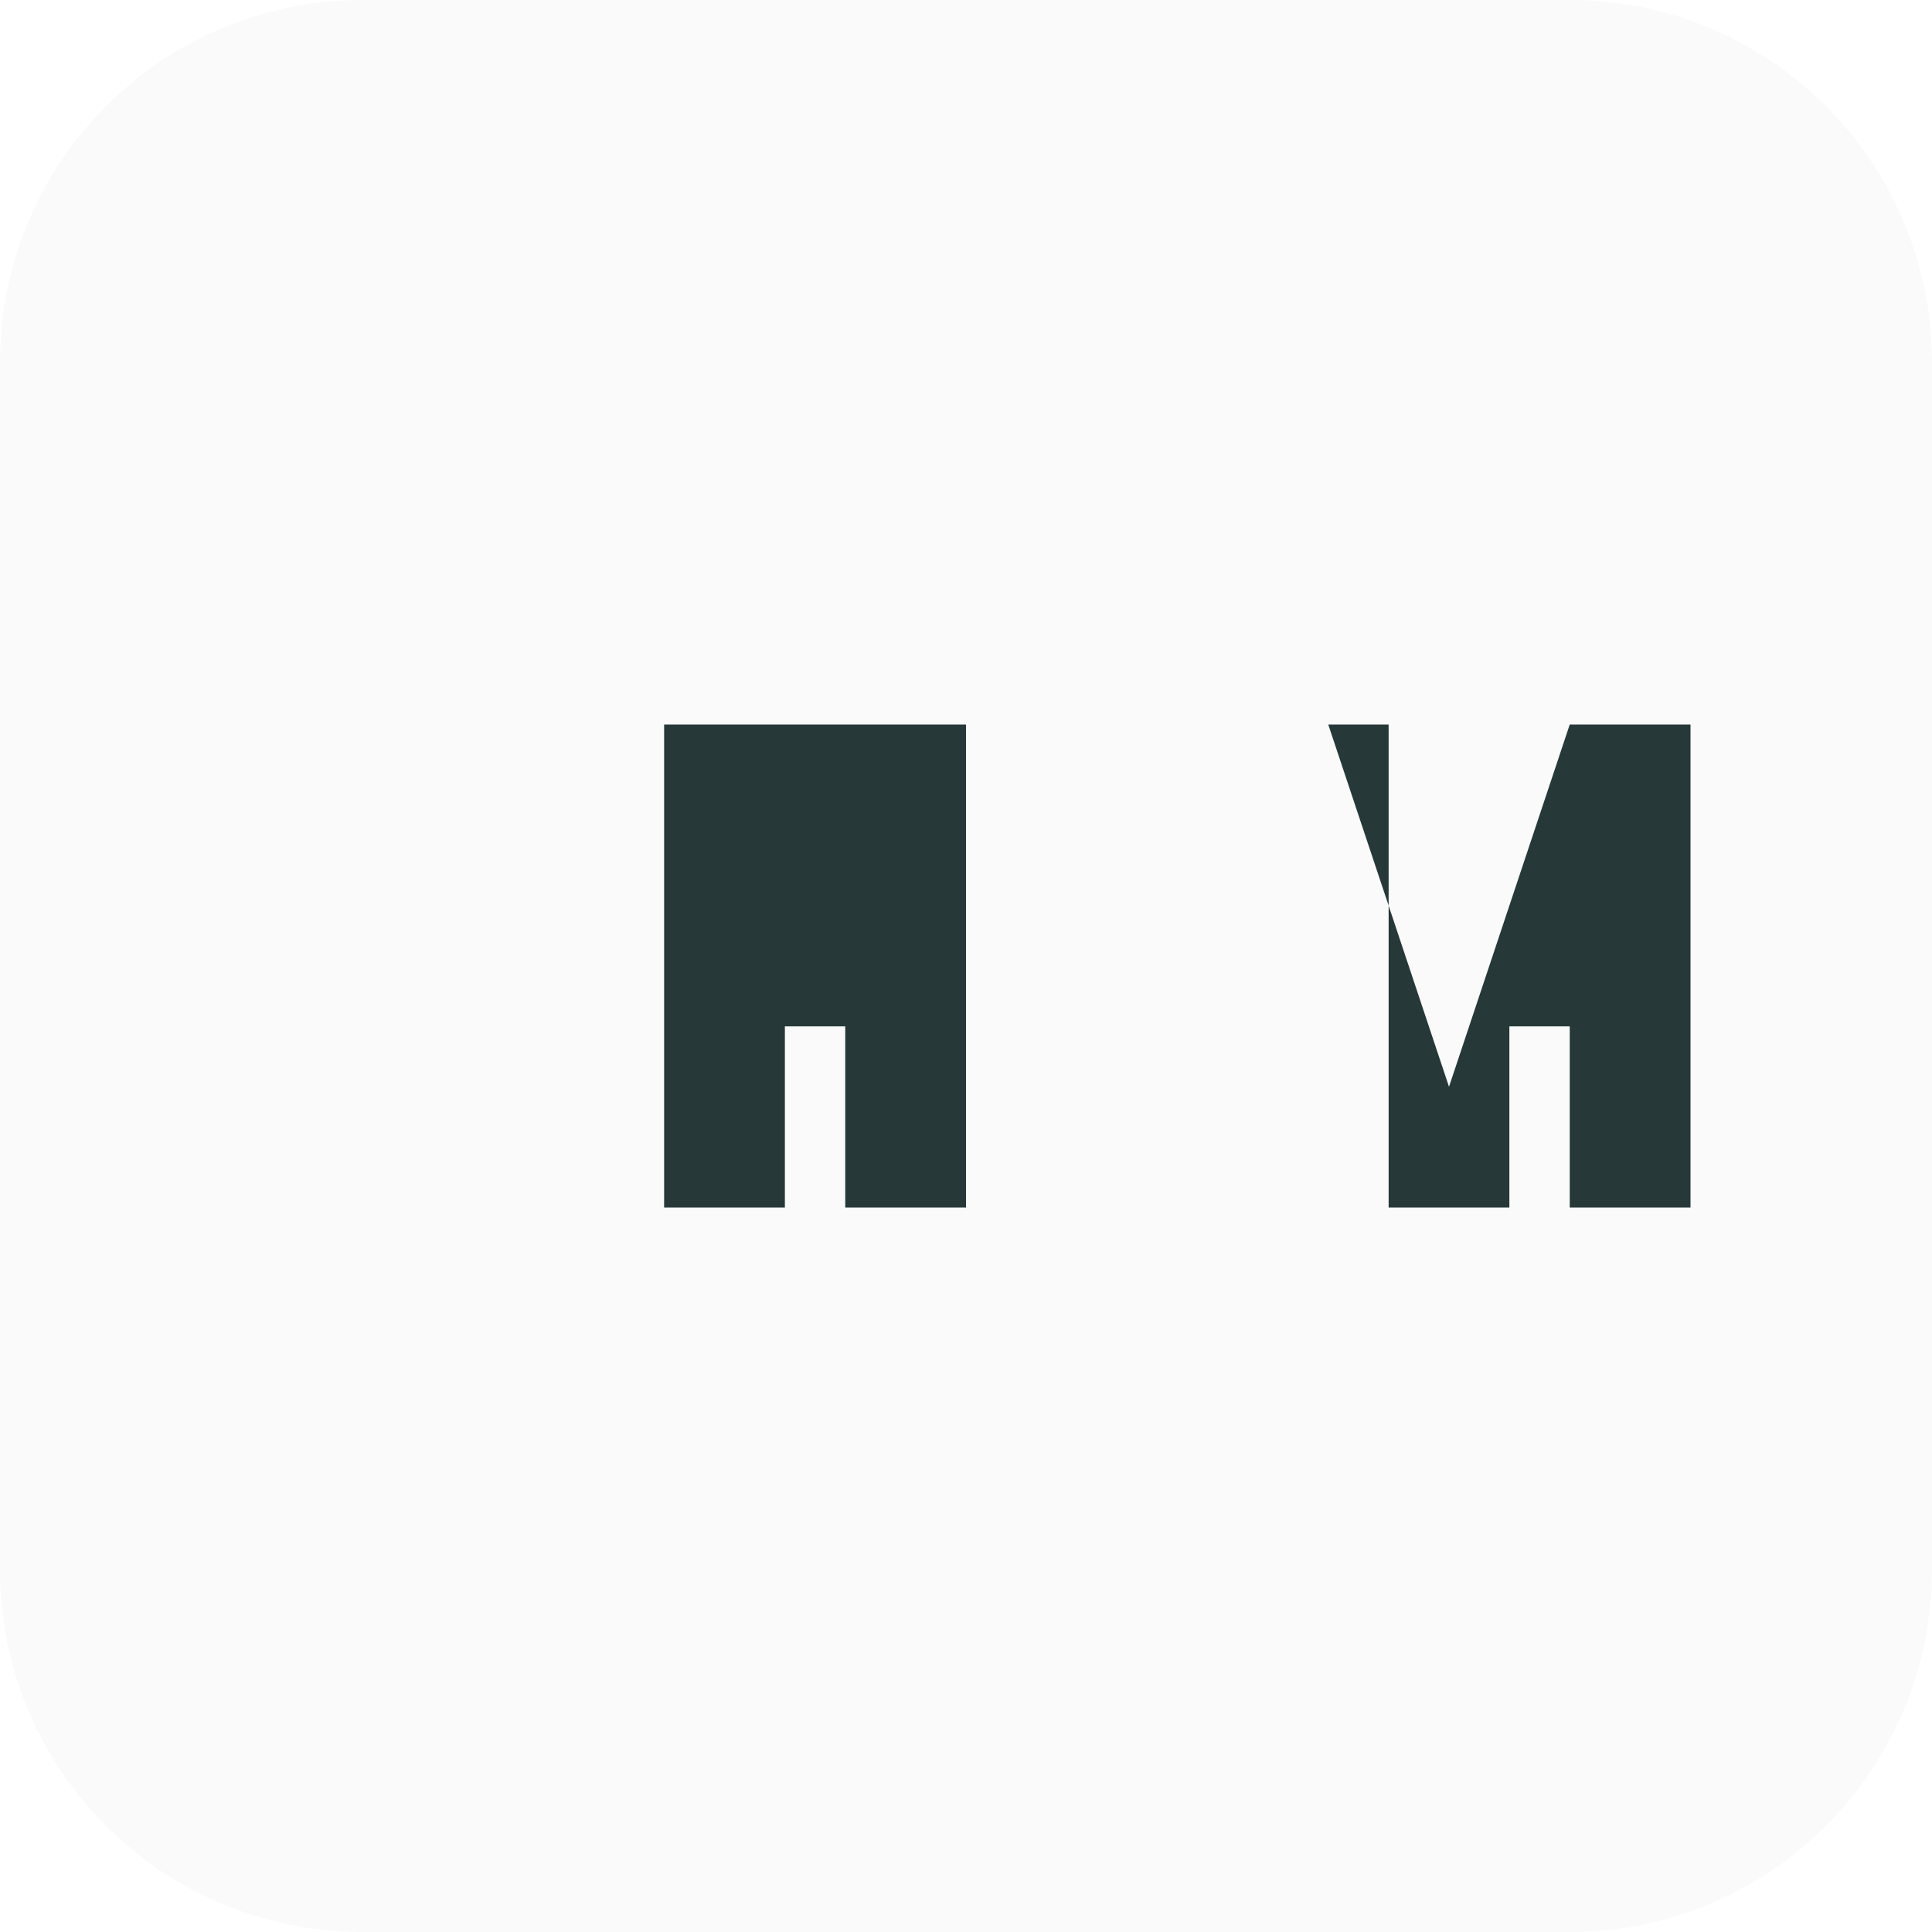
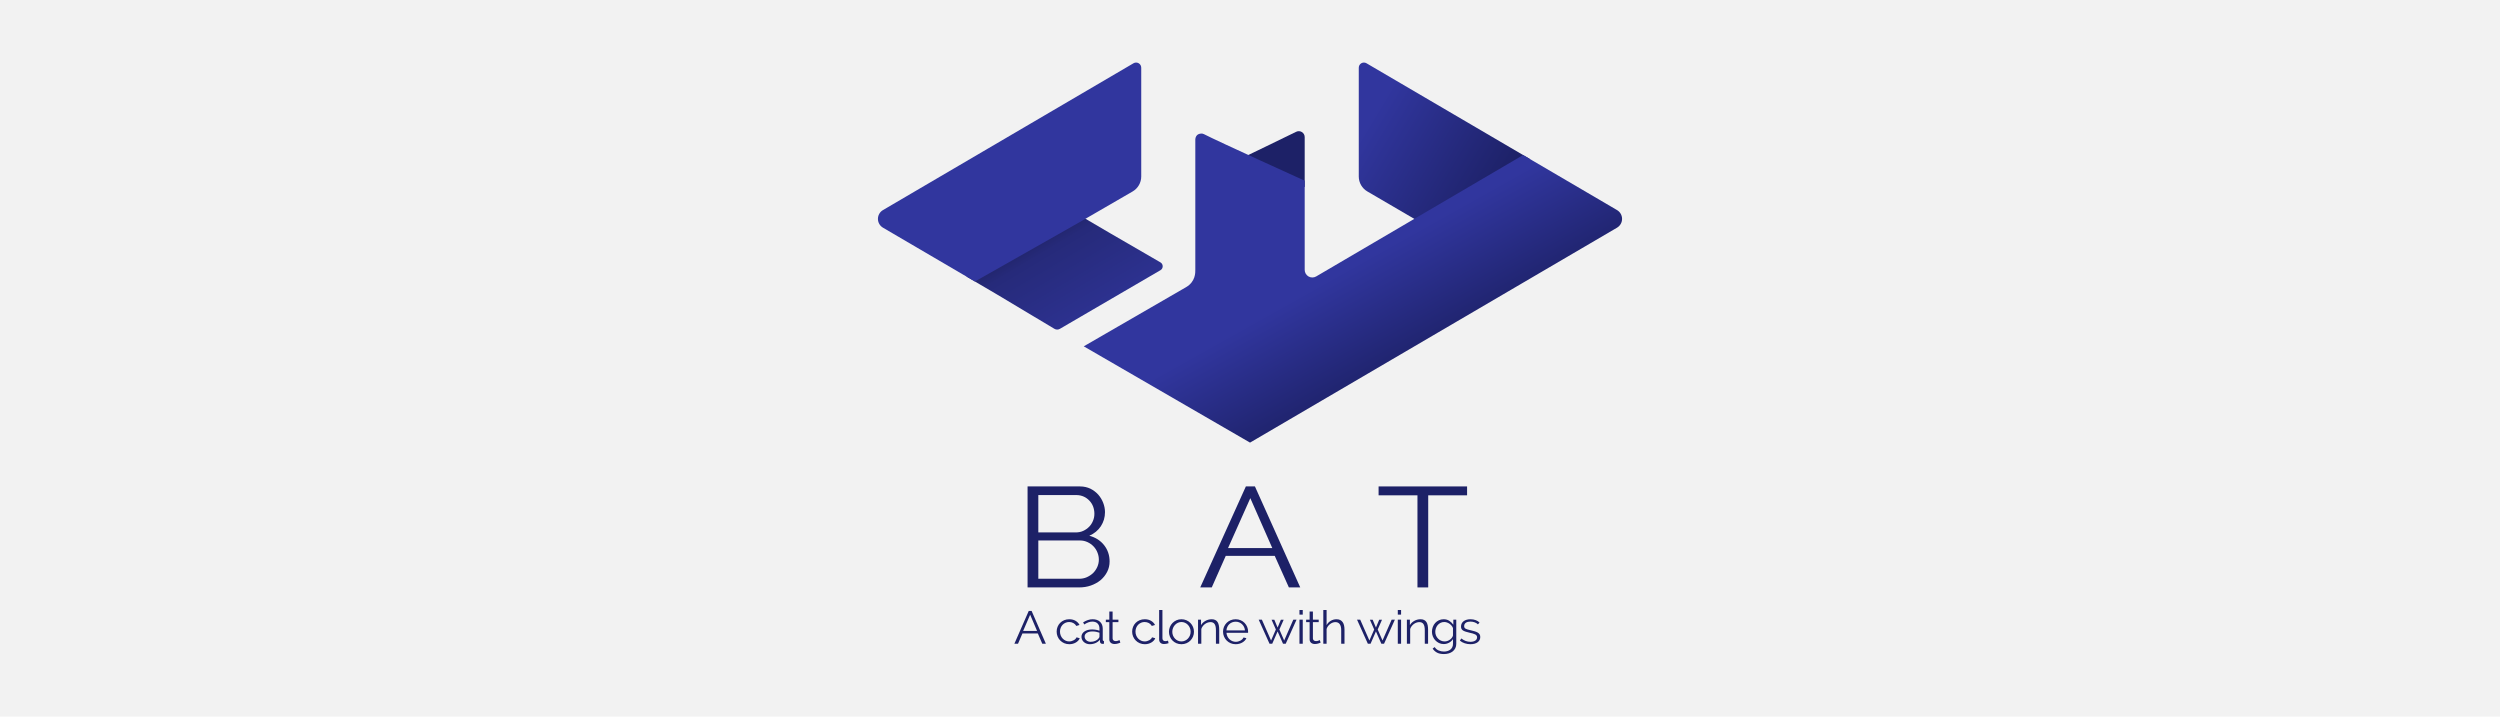
- <svg xmlns="http://www.w3.org/2000/svg" viewBox="0 0 128 128">
-   <rect fill="#fafafa" width="128" height="128" rx="24" />
-   <path fill="#263838" d="M52 48h12v32h-8v-12h-4v12h-8V48zm24 0h12l8 24 8-24h8v32h-8v-12h-4v12h-8V48z" />
+ <svg xmlns="http://www.w3.org/2000/svg" width="1000" height="286.643" viewBox="0 0 1000 286.643" version="1.1" xml:space="preserve" style="clip-rule:evenodd;fill-rule:evenodd;stroke-linejoin:round;stroke-miterlimit:1.414" id="svg1285">
+   <rect style="opacity:0.5;fill:#e5e5e5;fill-opacity:1;fill-rule:evenodd;stroke:none;stroke-width:0.143px;stroke-linecap:butt;stroke-linejoin:miter;stroke-miterlimit:4;stroke-dasharray:none;stroke-dashoffset:0;stroke-opacity:1;marker:none" id="rect1929" width="1000" height="286.643" x="0" y="0" />
+   <g id="g929" transform="translate(0,13.32142)">
+     <g transform="matrix(5.120788,0,0,4.741146,45.48381,-7057.152)" id="g1168">
+       <path d="m 77.792,1533.05 c 0,0.32 -0.064,0.61 -0.192,0.88 -0.128,0.27 -0.3,0.5 -0.516,0.7 -0.216,0.19 -0.468,0.34 -0.756,0.45 -0.288,0.11 -0.596,0.16 -0.924,0.16 h -4.02 v -8.52 h 4.104 c 0.296,0 0.564,0.07 0.804,0.19 0.24,0.13 0.444,0.3 0.612,0.5 0.168,0.21 0.298,0.44 0.39,0.7 0.092,0.26 0.138,0.52 0.138,0.78 0,0.44 -0.108,0.83 -0.324,1.19 -0.216,0.35 -0.516,0.62 -0.9,0.8 0.488,0.14 0.874,0.41 1.158,0.8 0.284,0.39 0.426,0.85 0.426,1.37 z m -0.84,-0.15 c 0,-0.21 -0.036,-0.41 -0.108,-0.6 -0.072,-0.2 -0.174,-0.37 -0.306,-0.52 -0.132,-0.15 -0.288,-0.27 -0.468,-0.36 -0.18,-0.09 -0.374,-0.14 -0.582,-0.14 h -3.264 v 3.23 h 3.18 c 0.216,0 0.418,-0.04 0.606,-0.13 0.188,-0.09 0.352,-0.21 0.492,-0.35 0.14,-0.15 0.25,-0.33 0.33,-0.52 0.08,-0.2 0.12,-0.4 0.12,-0.61 z m -4.728,-5.45 v 3.15 h 2.928 c 0.208,0 0.402,-0.04 0.582,-0.13 0.18,-0.09 0.334,-0.21 0.462,-0.35 0.128,-0.14 0.228,-0.31 0.3,-0.5 0.072,-0.19 0.108,-0.38 0.108,-0.59 0,-0.22 -0.034,-0.42 -0.102,-0.62 -0.068,-0.19 -0.164,-0.35 -0.288,-0.49 -0.124,-0.14 -0.27,-0.26 -0.438,-0.34 -0.168,-0.08 -0.352,-0.13 -0.552,-0.13 z" style="fill:#1d2167;fill-rule:nonzero" id="path1162" />
+       <path d="m 88.436,1526.72 h 0.708 l 3.54,8.52 h -0.888 l -1.104,-2.66 h -3.828 l -1.092,2.66 h -0.9 z m 2.064,5.2 -1.716,-4.21 -1.74,4.21 z" style="fill:#1d2167;fill-rule:nonzero" id="path1164" />
+       <path d="m 105.716,1527.47 h -3.036 v 7.77 h -0.84 v -7.77 h -3.036 v -0.75 h 6.912 z" style="fill:#1d2167;fill-rule:nonzero" id="path1166" />
+     </g>
+     <g transform="translate(1.9578e-5)" id="g6103">
+       <g id="g1172" transform="matrix(0.3137423,0,0,0.3137423,-949.5601,-170.6326)">
+         <path id="path1170" style="fill:url(#_Linear1)" d="m 4399.57,773.907 c 0,0 35.33,20.718 42.25,24.779 13.1,7.683 47.96,27.832 64.24,37.232 1.77,1.027 2.87,2.923 2.87,4.975 0.01,2.053 -1.08,3.952 -2.85,4.986 -27.1,15.803 -110.2,64.254 -128.26,74.788 -2.16,1.254 -4.82,1.237 -6.95,-0.046 -13.57,-8.147 -62.93,-37.791 -75.02,-44.875 -16.93,-9.911 -37.27,-21.84 -37.27,-21.84 z" />
+       </g>
+       <g id="g1176" transform="matrix(0.3137423,0,0,0.3137423,-949.5601,-170.6326)">
+         <path id="path1174" style="fill:#31369e" d="m 4269.48,860.305 c -54.5,-31.918 -88.34,-51.732 -117.18,-68.621 -3.98,-2.335 -6.43,-6.608 -6.44,-11.228 0,-4.619 2.45,-8.893 6.44,-11.229 l 319.41,-187.171 c 2.02,-1.186 4.52,-1.198 6.56,-0.032 2.03,1.166 3.29,3.333 3.29,5.678 0,29.472 0,107.932 0,138.732 0,7.842 -4.16,15.094 -10.94,19.049 -13.32,7.783 -54.43,31.465 -67.73,39.233 0,0 -133.3,75.654 -133.41,75.589 z" />
+       </g>
+       <g id="g1180" transform="matrix(0.3137423,0,0,0.3137423,-949.5601,-170.6326)">
+         <path id="path1178" style="fill:#1d2167" d="m 4604.42,705.593 85.54,34.367 v -63.802 c 0,-2.628 -1.37,-5.066 -3.62,-6.431 -2.24,-1.365 -5.04,-1.459 -7.37,-0.247 -5.93,3.078 -74.55,36.113 -74.55,36.113 z" />
+       </g>
+       <g id="g1184" transform="matrix(0.3137423,0,0,0.3137423,-949.5601,-170.6326)">
+         <path id="path1182" style="fill:url(#_Linear2)" d="m 4976.91,704.019 c 0,0 -8.53,-4.983 -8.56,-5 -79.92,-46.83 -170.16,-99.71 -199.6,-116.963 -2.02,-1.186 -4.52,-1.198 -6.56,-0.032 -2.04,1.166 -3.29,3.333 -3.29,5.678 0,29.472 0,107.932 0,138.732 0,7.842 4.16,15.094 10.93,19.049 13.33,7.783 68.33,39.913 68.33,39.913 z" />
+       </g>
+       <g id="g1188" transform="matrix(0.3137423,0,0,0.3137423,-949.5601,-170.6326)">
+         <path id="path1186" style="fill:url(#_Linear3)" d="m 4968.44,699.073 c 0,0 -235.66,138.235 -263.83,154.762 -3.01,1.764 -6.73,1.783 -9.76,0.05 -3.02,-1.733 -4.89,-4.953 -4.89,-8.44 V 731.796 c 0,0 -111.16,-50.383 -128.47,-59.371 -2.33,-1.212 -4.978,-0.849 -7.37,0.247 -1.959,0.898 -3.62,3.803 -3.62,6.431 v 166.342 c 0,3.487 0.43,15.045 -12.02,22.226 -2.41,1.392 -130.21,75.278 -130.21,75.278 l 211.99,122.751 c 0,0 377.71,-221.201 467.9,-274.016 3.98,-2.335 6.43,-6.608 6.43,-11.228 0,-4.619 -2.45,-8.893 -6.43,-11.229 -24.64,-14.438 -119.72,-70.154 -119.72,-70.154" />
+       </g>
+     </g>
+     <g transform="matrix(0.1862712,0,0,0.2278658,340.4353,-286.3609)" id="g1262">
+       <g transform="matrix(1.28,0,0,1,-97.8353,0)" id="g1192">
+         <path d="m 374.487,2270.67 h 4.788 l 23.94,57.61 h -6.006 l -7.465,-18.01 h -25.887 l -7.385,18.01 h -6.086 z m 13.958,35.14 -11.604,-28.49 -11.767,28.49 z" style="fill:#1d2167;fill-rule:nonzero" id="path1190" />
+       </g>
+       <g transform="matrix(1.28,0,0,1,-97.8353,0)" id="g1196">
+         <path d="m 421.293,2307.02 c 0,-2.97 0.514,-5.78 1.542,-8.44 1.028,-2.65 2.475,-4.96 4.342,-6.94 1.866,-1.97 4.098,-3.52 6.695,-4.66 2.596,-1.14 5.464,-1.7 8.602,-1.7 4.003,0 7.492,0.9 10.468,2.71 2.975,1.82 5.221,4.26 6.735,7.35 l -5.356,1.7 c -1.19,-2.16 -2.853,-3.85 -4.99,-5.07 -2.137,-1.22 -4.504,-1.83 -7.101,-1.83 -2.164,0 -4.179,0.44 -6.046,1.3 -1.866,0.87 -3.489,2.05 -4.869,3.53 -1.379,1.49 -2.461,3.26 -3.246,5.32 -0.784,2.05 -1.176,4.3 -1.176,6.73 0,2.38 0.405,4.63 1.217,6.74 0.811,2.11 1.92,3.94 3.327,5.48 1.407,1.54 3.043,2.76 4.91,3.65 1.866,0.89 3.854,1.34 5.964,1.34 1.353,0 2.692,-0.19 4.017,-0.57 1.326,-0.38 2.556,-0.91 3.692,-1.58 1.137,-0.68 2.11,-1.45 2.922,-2.32 0.811,-0.86 1.379,-1.78 1.704,-2.75 l 5.437,1.62 c -0.595,1.51 -1.461,2.91 -2.597,4.18 -1.136,1.27 -2.475,2.38 -4.017,3.32 -1.541,0.95 -3.246,1.68 -5.112,2.2 -1.867,0.51 -3.801,0.77 -5.802,0.77 -3.084,0 -5.924,-0.59 -8.521,-1.75 -2.597,-1.16 -4.842,-2.76 -6.736,-4.79 -1.893,-2.03 -3.367,-4.36 -4.422,-7.02 -1.055,-2.65 -1.583,-5.49 -1.583,-8.52 z" style="fill:#1d2167;fill-rule:nonzero" id="path1194" />
+       </g>
+       <g transform="matrix(1.28,0,0,1,-97.8353,0)" id="g1200">
+         <path d="m 476.962,2329.1 c -2.001,0 -3.854,-0.34 -5.558,-1.02 -1.705,-0.67 -3.192,-1.61 -4.464,-2.8 -1.271,-1.19 -2.258,-2.58 -2.962,-4.18 -0.703,-1.59 -1.055,-3.31 -1.055,-5.15 0,-1.84 0.433,-3.54 1.299,-5.11 0.865,-1.57 2.083,-2.92 3.652,-4.06 1.568,-1.14 3.435,-2.02 5.599,-2.64 2.164,-0.62 4.544,-0.93 7.141,-0.93 2.164,0 4.355,0.19 6.573,0.57 2.218,0.38 4.193,0.92 5.924,1.62 v -3.81 c 0,-3.74 -1.055,-6.7 -3.165,-8.89 -2.11,-2.19 -5.031,-3.29 -8.764,-3.29 -2.164,0 -4.382,0.44 -6.654,1.3 -2.272,0.87 -4.572,2.11 -6.898,3.74 l -1.948,-3.66 c 5.465,-3.67 10.766,-5.51 15.906,-5.51 5.302,0 9.467,1.48 12.497,4.46 3.03,2.97 4.544,7.09 4.544,12.33 v 19.07 c 0,1.52 0.677,2.28 2.029,2.28 v 4.86 c -0.919,0.17 -1.623,0.25 -2.11,0.25 -1.406,0 -2.502,-0.35 -3.286,-1.06 -0.785,-0.7 -1.204,-1.67 -1.258,-2.92 l -0.162,-3.33 c -1.948,2.55 -4.396,4.5 -7.345,5.85 -2.948,1.35 -6.126,2.03 -9.535,2.03 z m 1.299,-4.22 c 2.867,0 5.504,-0.54 7.912,-1.63 2.407,-1.08 4.233,-2.51 5.478,-4.3 0.486,-0.48 0.852,-1.01 1.095,-1.58 0.244,-0.57 0.365,-1.09 0.365,-1.58 v -6.9 c -1.839,-0.7 -3.746,-1.24 -5.721,-1.62 -1.975,-0.38 -3.99,-0.57 -6.046,-0.57 -3.895,0 -7.06,0.81 -9.494,2.43 -2.435,1.63 -3.652,3.76 -3.652,6.41 0,1.3 0.257,2.52 0.771,3.66 0.514,1.13 1.217,2.12 2.11,2.96 0.893,0.84 1.961,1.5 3.205,1.99 1.245,0.48 2.57,0.73 3.977,0.73 z" style="fill:#1d2167;fill-rule:nonzero" id="path1198" />
+       </g>
+       <g transform="matrix(1.28,0,0,1,-97.8353,0)" id="g1204">
+         <path d="m 528.158,2326.26 c -0.325,0.16 -0.798,0.38 -1.42,0.65 -0.622,0.27 -1.339,0.54 -2.151,0.81 -0.811,0.27 -1.731,0.51 -2.759,0.73 -1.028,0.21 -2.11,0.32 -3.246,0.32 -1.19,0 -2.326,-0.16 -3.408,-0.49 -1.082,-0.32 -2.029,-0.82 -2.84,-1.5 -0.812,-0.67 -1.461,-1.52 -1.948,-2.55 -0.487,-1.03 -0.73,-2.22 -0.73,-3.57 v -30.27 h -5.843 v -4.38 h 5.843 v -14.29 h 5.518 v 14.29 h 9.738 v 4.38 h -9.738 v 28.73 c 0.108,1.56 0.663,2.71 1.664,3.44 1,0.73 2.15,1.1 3.448,1.1 1.569,0 2.949,-0.26 4.139,-0.77 1.19,-0.52 1.948,-0.88 2.272,-1.1 z" style="fill:#1d2167;fill-rule:nonzero" id="path1202" />
+       </g>
+       <g transform="matrix(1.28,0,0,1,-97.8353,0)" id="g1208">
+         <path d="m 547.959,2307.02 c 0,-2.97 0.514,-5.78 1.542,-8.44 1.027,-2.65 2.475,-4.96 4.341,-6.94 1.866,-1.97 4.098,-3.52 6.695,-4.66 2.597,-1.14 5.464,-1.7 8.602,-1.7 4.003,0 7.493,0.9 10.468,2.71 2.976,1.82 5.221,4.26 6.736,7.35 l -5.356,1.7 c -1.19,-2.16 -2.854,-3.85 -4.991,-5.07 -2.137,-1.22 -4.504,-1.83 -7.101,-1.83 -2.164,0 -4.179,0.44 -6.045,1.3 -1.867,0.87 -3.49,2.05 -4.869,3.53 -1.38,1.49 -2.462,3.26 -3.246,5.32 -0.785,2.05 -1.177,4.3 -1.177,6.73 0,2.38 0.406,4.63 1.217,6.74 0.812,2.11 1.921,3.94 3.327,5.48 1.407,1.54 3.044,2.76 4.91,3.65 1.866,0.89 3.855,1.34 5.965,1.34 1.352,0 2.691,-0.19 4.016,-0.57 1.326,-0.38 2.557,-0.91 3.693,-1.58 1.136,-0.68 2.11,-1.45 2.921,-2.32 0.812,-0.86 1.38,-1.78 1.704,-2.75 l 5.437,1.62 c -0.595,1.51 -1.46,2.91 -2.596,4.18 -1.136,1.27 -2.475,2.38 -4.017,3.32 -1.542,0.95 -3.246,1.68 -5.113,2.2 -1.866,0.51 -3.8,0.77 -5.802,0.77 -3.084,0 -5.924,-0.59 -8.521,-1.75 -2.597,-1.16 -4.842,-2.76 -6.735,-4.79 -1.894,-2.03 -3.368,-4.36 -4.423,-7.02 -1.055,-2.65 -1.582,-5.49 -1.582,-8.52 z" style="fill:#1d2167;fill-rule:nonzero" id="path1206" />
+       </g>
+       <g transform="matrix(1.28,0,0,1,-97.8353,0)" id="g1212">
+         <path d="m 593.24,2269.05 h 5.519 v 49.66 c 0,1.57 0.432,2.8 1.298,3.69 0.866,0.89 2.083,1.34 3.652,1.34 0.595,0 1.298,-0.08 2.11,-0.24 0.811,-0.16 1.569,-0.38 2.272,-0.65 l 0.974,4.46 c -1.028,0.43 -2.286,0.79 -3.774,1.06 -1.487,0.27 -2.772,0.4 -3.854,0.4 -2.543,0 -4.545,-0.72 -6.005,-2.15 -1.461,-1.43 -2.192,-3.45 -2.192,-6.04 z" style="fill:#1d2167;fill-rule:nonzero" id="path1210" />
+       </g>
+       <g transform="matrix(1.28,0,0,1,-97.8353,0)" id="g1216">
+         <path d="m 630.651,2329.1 c -3.084,0 -5.897,-0.59 -8.44,-1.75 -2.543,-1.16 -4.747,-2.74 -6.614,-4.75 -1.866,-2 -3.313,-4.32 -4.341,-6.97 -1.028,-2.66 -1.542,-5.44 -1.542,-8.36 0,-2.98 0.527,-5.79 1.582,-8.44 1.055,-2.65 2.516,-4.98 4.383,-6.98 1.866,-2 4.071,-3.6 6.613,-4.79 2.543,-1.19 5.329,-1.78 8.359,-1.78 3.029,0 5.829,0.59 8.399,1.78 2.57,1.19 4.788,2.79 6.654,4.79 1.867,2 3.327,4.33 4.382,6.98 1.055,2.65 1.583,5.46 1.583,8.44 0,2.92 -0.514,5.7 -1.542,8.36 -1.028,2.65 -2.475,4.97 -4.342,6.97 -1.866,2.01 -4.084,3.59 -6.654,4.75 -2.57,1.16 -5.397,1.75 -8.48,1.75 z m -15.338,-21.75 c 0,2.38 0.406,4.58 1.218,6.61 0.811,2.03 1.907,3.82 3.286,5.36 1.38,1.54 3.003,2.74 4.869,3.61 1.867,0.86 3.855,1.3 5.965,1.3 2.11,0 4.098,-0.45 5.964,-1.34 1.867,-0.89 3.503,-2.11 4.91,-3.65 1.406,-1.54 2.516,-3.34 3.327,-5.4 0.812,-2.06 1.217,-4.27 1.217,-6.65 0,-2.33 -0.405,-4.53 -1.217,-6.62 -0.811,-2.08 -1.921,-3.89 -3.327,-5.43 -1.407,-1.55 -3.043,-2.76 -4.91,-3.66 -1.866,-0.89 -3.854,-1.34 -5.964,-1.34 -2.11,0 -4.085,0.45 -5.924,1.34 -1.84,0.9 -3.463,2.13 -4.869,3.7 -1.407,1.56 -2.516,3.39 -3.327,5.47 -0.812,2.09 -1.218,4.32 -1.218,6.7 z" style="fill:#1d2167;fill-rule:nonzero" id="path1214" />
+       </g>
+       <g transform="matrix(1.28,0,0,1,-97.8353,0)" id="g1220">
+         <path d="m 694.029,2328.28 h -5.518 v -23.61 c 0,-5.03 -0.744,-8.68 -2.232,-10.95 -1.488,-2.28 -3.773,-3.41 -6.857,-3.41 -1.623,0 -3.246,0.29 -4.869,0.89 -1.623,0.59 -3.124,1.43 -4.504,2.52 -1.379,1.08 -2.61,2.36 -3.692,3.85 -1.082,1.49 -1.867,3.1 -2.354,4.83 v 25.88 h -5.518 v -42.27 h 5.032 v 9.57 c 1.731,-3.08 4.206,-5.57 7.425,-7.46 3.219,-1.9 6.722,-2.84 10.509,-2.84 2.326,0 4.301,0.43 5.924,1.29 1.623,0.87 2.921,2.09 3.895,3.65 0.974,1.57 1.677,3.5 2.11,5.77 0.433,2.27 0.649,4.79 0.649,7.54 z" style="fill:#1d2167;fill-rule:nonzero" id="path1218" />
+       </g>
+       <g transform="matrix(1.28,0,0,1,-97.8353,0)" id="g1224">
+         <path d="m 721.62,2329.1 c -3.084,0 -5.91,-0.59 -8.48,-1.75 -2.57,-1.16 -4.801,-2.76 -6.695,-4.79 -1.893,-2.03 -3.368,-4.36 -4.423,-7.02 -1.055,-2.65 -1.582,-5.49 -1.582,-8.52 0,-2.97 0.527,-5.77 1.582,-8.4 1.055,-2.62 2.516,-4.92 4.382,-6.89 1.867,-1.98 4.099,-3.55 6.695,-4.71 2.597,-1.16 5.41,-1.74 8.44,-1.74 3.084,0 5.91,0.58 8.48,1.74 2.57,1.16 4.775,2.74 6.614,4.75 1.839,2 3.273,4.3 4.301,6.89 1.028,2.6 1.542,5.36 1.542,8.28 0,0.44 0,0.87 0,1.3 0,0.43 -0.027,0.73 -0.081,0.89 h -36.193 c 0.162,2.28 0.689,4.37 1.582,6.29 0.893,1.92 2.042,3.59 3.449,4.99 1.407,1.41 3.016,2.5 4.828,3.29 1.813,0.78 3.747,1.18 5.803,1.18 1.352,0 2.705,-0.19 4.057,-0.57 1.353,-0.38 2.597,-0.89 3.733,-1.54 1.136,-0.65 2.164,-1.45 3.084,-2.4 0.919,-0.94 1.623,-1.99 2.11,-3.12 l 4.787,1.3 c -0.649,1.57 -1.568,2.99 -2.759,4.26 -1.19,1.27 -2.569,2.38 -4.138,3.32 -1.569,0.95 -3.3,1.68 -5.194,2.2 -1.893,0.51 -3.868,0.77 -5.924,0.77 z m 15.581,-24.19 c -0.162,-2.27 -0.69,-4.34 -1.582,-6.21 -0.893,-1.86 -2.029,-3.47 -3.409,-4.82 -1.379,-1.35 -2.975,-2.41 -4.788,-3.17 -1.812,-0.76 -3.746,-1.13 -5.802,-1.13 -2.056,0 -4.003,0.37 -5.843,1.13 -1.839,0.76 -3.449,1.82 -4.828,3.17 -1.38,1.35 -2.489,2.97 -3.327,4.87 -0.839,1.89 -1.339,3.95 -1.502,6.16 z" style="fill:#1d2167;fill-rule:nonzero" id="path1222" />
+       </g>
+       <g transform="matrix(1.28,0,0,1,-97.8353,0)" id="g1228">
+         <path d="m 818.344,2286.01 h 5.437 l -18.178,42.27 h -4.544 l -9.089,-21.58 -9.008,21.58 h -4.544 l -18.178,-42.27 h 5.356 l 15.418,36.59 8.034,-19.31 -7.222,-17.2 h 4.626 l 5.518,13.79 5.518,-13.79 h 4.707 l -7.223,17.2 8.034,19.31 z" style="fill:#1d2167;fill-rule:nonzero" id="path1226" />
+       </g>
+       <g transform="matrix(1.28,0,0,1,-97.8353,0)" id="g1232">
+         <path d="m 828.65,2328.28 v -42.27 h 5.518 v 42.27 z m 0,-51.12 v -8.11 h 5.518 v 8.11 z" style="fill:#1d2167;fill-rule:nonzero" id="path1230" />
+       </g>
+       <g transform="matrix(1.28,0,0,1,-97.8353,0)" id="g1236">
+         <path d="m 864.193,2326.26 c -0.324,0.16 -0.798,0.38 -1.42,0.65 -0.622,0.27 -1.339,0.54 -2.15,0.81 -0.812,0.27 -1.731,0.51 -2.759,0.73 -1.028,0.21 -2.11,0.32 -3.246,0.32 -1.19,0 -2.327,-0.16 -3.409,-0.49 -1.082,-0.32 -2.028,-0.82 -2.84,-1.5 -0.811,-0.67 -1.461,-1.52 -1.947,-2.55 -0.487,-1.03 -0.731,-2.22 -0.731,-3.57 v -30.27 h -5.843 v -4.38 h 5.843 v -14.29 h 5.518 v 14.29 h 9.738 v 4.38 h -9.738 v 28.73 c 0.109,1.56 0.663,2.71 1.664,3.44 1.001,0.73 2.15,1.1 3.449,1.1 1.569,0 2.948,-0.26 4.139,-0.77 1.19,-0.52 1.947,-0.88 2.272,-1.1 z" style="fill:#1d2167;fill-rule:nonzero" id="path1234" />
+       </g>
+       <g transform="matrix(1.28,0,0,1,-97.8353,0)" id="g1240">
+         <path d="m 904.201,2328.28 h -5.519 v -23.61 c 0,-4.81 -0.825,-8.41 -2.475,-10.79 -1.65,-2.38 -4.071,-3.57 -7.263,-3.57 -1.569,0 -3.124,0.31 -4.666,0.93 -1.542,0.62 -2.989,1.47 -4.341,2.56 -1.353,1.08 -2.53,2.35 -3.53,3.81 -1.001,1.46 -1.745,3.06 -2.232,4.79 v 25.88 h -5.518 v -59.23 h 5.518 v 26.53 c 1.677,-3.19 4.003,-5.71 6.979,-7.55 2.975,-1.83 6.194,-2.75 9.657,-2.75 2.434,0 4.49,0.44 6.167,1.33 1.677,0.9 3.057,2.14 4.139,3.74 1.082,1.59 1.866,3.51 2.353,5.76 0.487,2.24 0.731,4.72 0.731,7.42 z" style="fill:#1d2167;fill-rule:nonzero" id="path1238" />
+       </g>
+       <g transform="matrix(1.28,0,0,1,-97.8353,0)" id="g1244">
+         <path d="m 983.314,2286.01 h 5.437 l -18.177,42.27 h -4.545 l -9.088,-21.58 -9.008,21.58 h -4.545 l -18.177,-42.27 h 5.356 l 15.418,36.59 8.034,-19.31 -7.222,-17.2 h 4.625 l 5.519,13.79 5.518,-13.79 h 4.707 l -7.223,17.2 8.034,19.31 z" style="fill:#1d2167;fill-rule:nonzero" id="path1242" />
+       </g>
+       <g transform="matrix(1.28,0,0,1,-97.8353,0)" id="g1248">
+         <path d="m 993.62,2328.28 v -42.27 h 5.519 v 42.27 z m 0,-51.12 v -8.11 h 5.519 v 8.11 z" style="fill:#1d2167;fill-rule:nonzero" id="path1246" />
+       </g>
+       <g transform="matrix(1.28,0,0,1,-97.8353,0)" id="g1252">
+         <path d="m 1044.42,2328.28 h -5.52 v -23.61 c 0,-5.03 -0.74,-8.68 -2.23,-10.95 -1.49,-2.28 -3.77,-3.41 -6.86,-3.41 -1.62,0 -3.24,0.29 -4.87,0.89 -1.62,0.59 -3.12,1.43 -4.5,2.52 -1.38,1.08 -2.61,2.36 -3.69,3.85 -1.08,1.49 -1.87,3.1 -2.36,4.83 v 25.88 h -5.51 v -42.27 h 5.03 v 9.57 c 1.73,-3.08 4.2,-5.57 7.42,-7.46 3.22,-1.9 6.73,-2.84 10.51,-2.84 2.33,0 4.3,0.43 5.93,1.29 1.62,0.87 2.92,2.09 3.89,3.65 0.97,1.57 1.68,3.5 2.11,5.77 0.43,2.27 0.65,4.79 0.65,7.54 z" style="fill:#1d2167;fill-rule:nonzero" id="path1250" />
+       </g>
+       <g transform="matrix(1.28,0,0,1,-97.8353,0)" id="g1256">
+         <path d="m 1070.71,2328.85 c -2.92,0 -5.58,-0.61 -7.99,-1.82 -2.41,-1.22 -4.49,-2.83 -6.25,-4.83 -1.76,-2 -3.12,-4.3 -4.1,-6.9 -0.97,-2.6 -1.46,-5.27 -1.46,-8.03 0,-2.92 0.48,-5.72 1.42,-8.4 0.95,-2.68 2.29,-5.02 4.02,-7.02 1.73,-2 3.8,-3.6 6.21,-4.79 2.4,-1.19 5.07,-1.78 7.99,-1.78 3.63,0 6.76,0.9 9.41,2.71 2.66,1.82 4.93,4.1 6.82,6.86 v -8.84 h 4.95 v 42.44 c 0,2.92 -0.55,5.5 -1.66,7.75 -1.11,2.24 -2.6,4.12 -4.47,5.64 -1.86,1.51 -4.05,2.65 -6.57,3.4 -2.51,0.76 -5.18,1.14 -7.99,1.14 -4.87,0 -8.79,-0.86 -11.77,-2.6 -2.97,-1.73 -5.38,-4.05 -7.22,-6.97 l 3.41,-2.68 c 1.67,2.7 3.89,4.69 6.65,5.96 2.76,1.27 5.74,1.91 8.93,1.91 2.05,0 4,-0.28 5.84,-0.85 1.84,-0.57 3.45,-1.41 4.83,-2.52 1.38,-1.11 2.47,-2.51 3.29,-4.22 0.81,-1.7 1.21,-3.69 1.21,-5.96 v -8.36 c -1.62,2.7 -3.84,4.84 -6.65,6.41 -2.81,1.57 -5.76,2.35 -8.85,2.35 z m 1.55,-4.62 c 1.62,0 3.21,-0.3 4.78,-0.89 1.57,-0.6 2.99,-1.4 4.26,-2.4 1.28,-1 2.34,-2.12 3.21,-3.37 0.86,-1.24 1.43,-2.51 1.7,-3.81 v -13.07 c -0.59,-1.51 -1.4,-2.92 -2.43,-4.22 -1.03,-1.29 -2.19,-2.4 -3.49,-3.32 -1.3,-0.92 -2.69,-1.65 -4.18,-2.19 -1.49,-0.55 -2.99,-0.82 -4.5,-0.82 -2.39,0 -4.51,0.5 -6.37,1.5 -1.87,1.01 -3.45,2.32 -4.75,3.94 -1.3,1.62 -2.29,3.46 -2.96,5.52 -0.68,2.06 -1.02,4.14 -1.02,6.25 0,2.27 0.41,4.43 1.22,6.49 0.81,2.06 1.93,3.86 3.37,5.4 1.43,1.54 3.09,2.76 4.99,3.65 1.89,0.89 3.95,1.34 6.17,1.34 z" style="fill:#1d2167;fill-rule:nonzero" id="path1254" />
+       </g>
+       <g transform="matrix(1.28,0,0,1,-97.8353,0)" id="g1260">
+         <path d="m 1115.51,2329.1 c -3.3,0 -6.52,-0.55 -9.66,-1.63 -3.14,-1.08 -5.84,-2.65 -8.11,-4.7 l 2.51,-3.74 c 2.38,1.95 4.8,3.41 7.27,4.39 2.46,0.97 5.09,1.46 7.91,1.46 3.41,0 6.12,-0.69 8.15,-2.07 2.03,-1.38 3.05,-3.34 3.05,-5.89 0,-1.19 -0.27,-2.17 -0.82,-2.96 -0.54,-0.78 -1.33,-1.47 -2.39,-2.07 -1.05,-0.59 -2.38,-1.12 -3.98,-1.58 -1.59,-0.46 -3.44,-0.93 -5.56,-1.42 -2.43,-0.59 -4.54,-1.19 -6.32,-1.78 -1.79,-0.6 -3.26,-1.28 -4.43,-2.03 -1.16,-0.76 -2.03,-1.69 -2.59,-2.8 -0.57,-1.11 -0.86,-2.51 -0.86,-4.18 0,-2.11 0.42,-3.98 1.26,-5.6 0.84,-1.63 1.98,-2.96 3.41,-4.02 1.43,-1.05 3.11,-1.85 5.03,-2.39 1.92,-0.54 3.96,-0.81 6.13,-0.81 3.24,0 6.19,0.52 8.84,1.58 2.65,1.05 4.79,2.45 6.41,4.18 l -2.67,3.24 c -1.57,-1.62 -3.48,-2.84 -5.72,-3.65 -2.25,-0.81 -4.59,-1.22 -7.02,-1.22 -1.47,0 -2.82,0.15 -4.06,0.45 -1.25,0.3 -2.34,0.77 -3.29,1.42 -0.94,0.65 -1.69,1.47 -2.23,2.48 -0.54,1 -0.81,2.17 -0.81,3.52 0,1.14 0.19,2.06 0.57,2.76 0.37,0.71 1,1.32 1.86,1.83 0.87,0.51 1.96,0.97 3.29,1.38 1.33,0.41 2.94,0.83 4.83,1.26 2.7,0.65 5.08,1.3 7.14,1.94 2.05,0.66 3.77,1.41 5.15,2.28 1.38,0.86 2.42,1.92 3.13,3.16 0.7,1.25 1.05,2.76 1.05,4.55 0,3.89 -1.49,6.98 -4.46,9.25 -2.98,2.27 -6.98,3.41 -12.01,3.41 z" style="fill:#1d2167;fill-rule:nonzero" id="path1258" />
+       </g>
+     </g>
+   </g>
+   <defs id="defs1283">
+     <linearGradient id="_Linear1" x1="0" y1="0" x2="1" y2="0" gradientUnits="userSpaceOnUse" gradientTransform="matrix(-158.501,-265.604,265.604,-158.501,4436.06,964.047)">
+       <stop offset="0" style="stop-color:rgb(49,54,158);stop-opacity:1" id="stop1266" />
+       <stop offset="0.52" style="stop-color:rgb(38,42,122);stop-opacity:1" id="stop1268" />
+       <stop offset="1" style="stop-color:black;stop-opacity:1" id="stop1270" />
+     </linearGradient>
+     <linearGradient id="_Linear2" x1="0" y1="0" x2="1" y2="0" gradientUnits="userSpaceOnUse" gradientTransform="matrix(160.563,96.0376,-96.0376,160.563,4771.78,656.669)">
+       <stop offset="0" style="stop-color:rgb(49,54,158);stop-opacity:1" id="stop1273" />
+       <stop offset="1" style="stop-color:rgb(29,33,103);stop-opacity:1" id="stop1275" />
+     </linearGradient>
+     <linearGradient id="_Linear3" x1="0" y1="0" x2="1" y2="0" gradientUnits="userSpaceOnUse" gradientTransform="matrix(76.53,136.554,-136.554,76.53,4737.26,847.244)">
+       <stop offset="0" style="stop-color:rgb(49,54,158);stop-opacity:1" id="stop1278" />
+       <stop offset="1" style="stop-color:rgb(29,33,103);stop-opacity:1" id="stop1280" />
+     </linearGradient>
+   </defs>
</svg>
